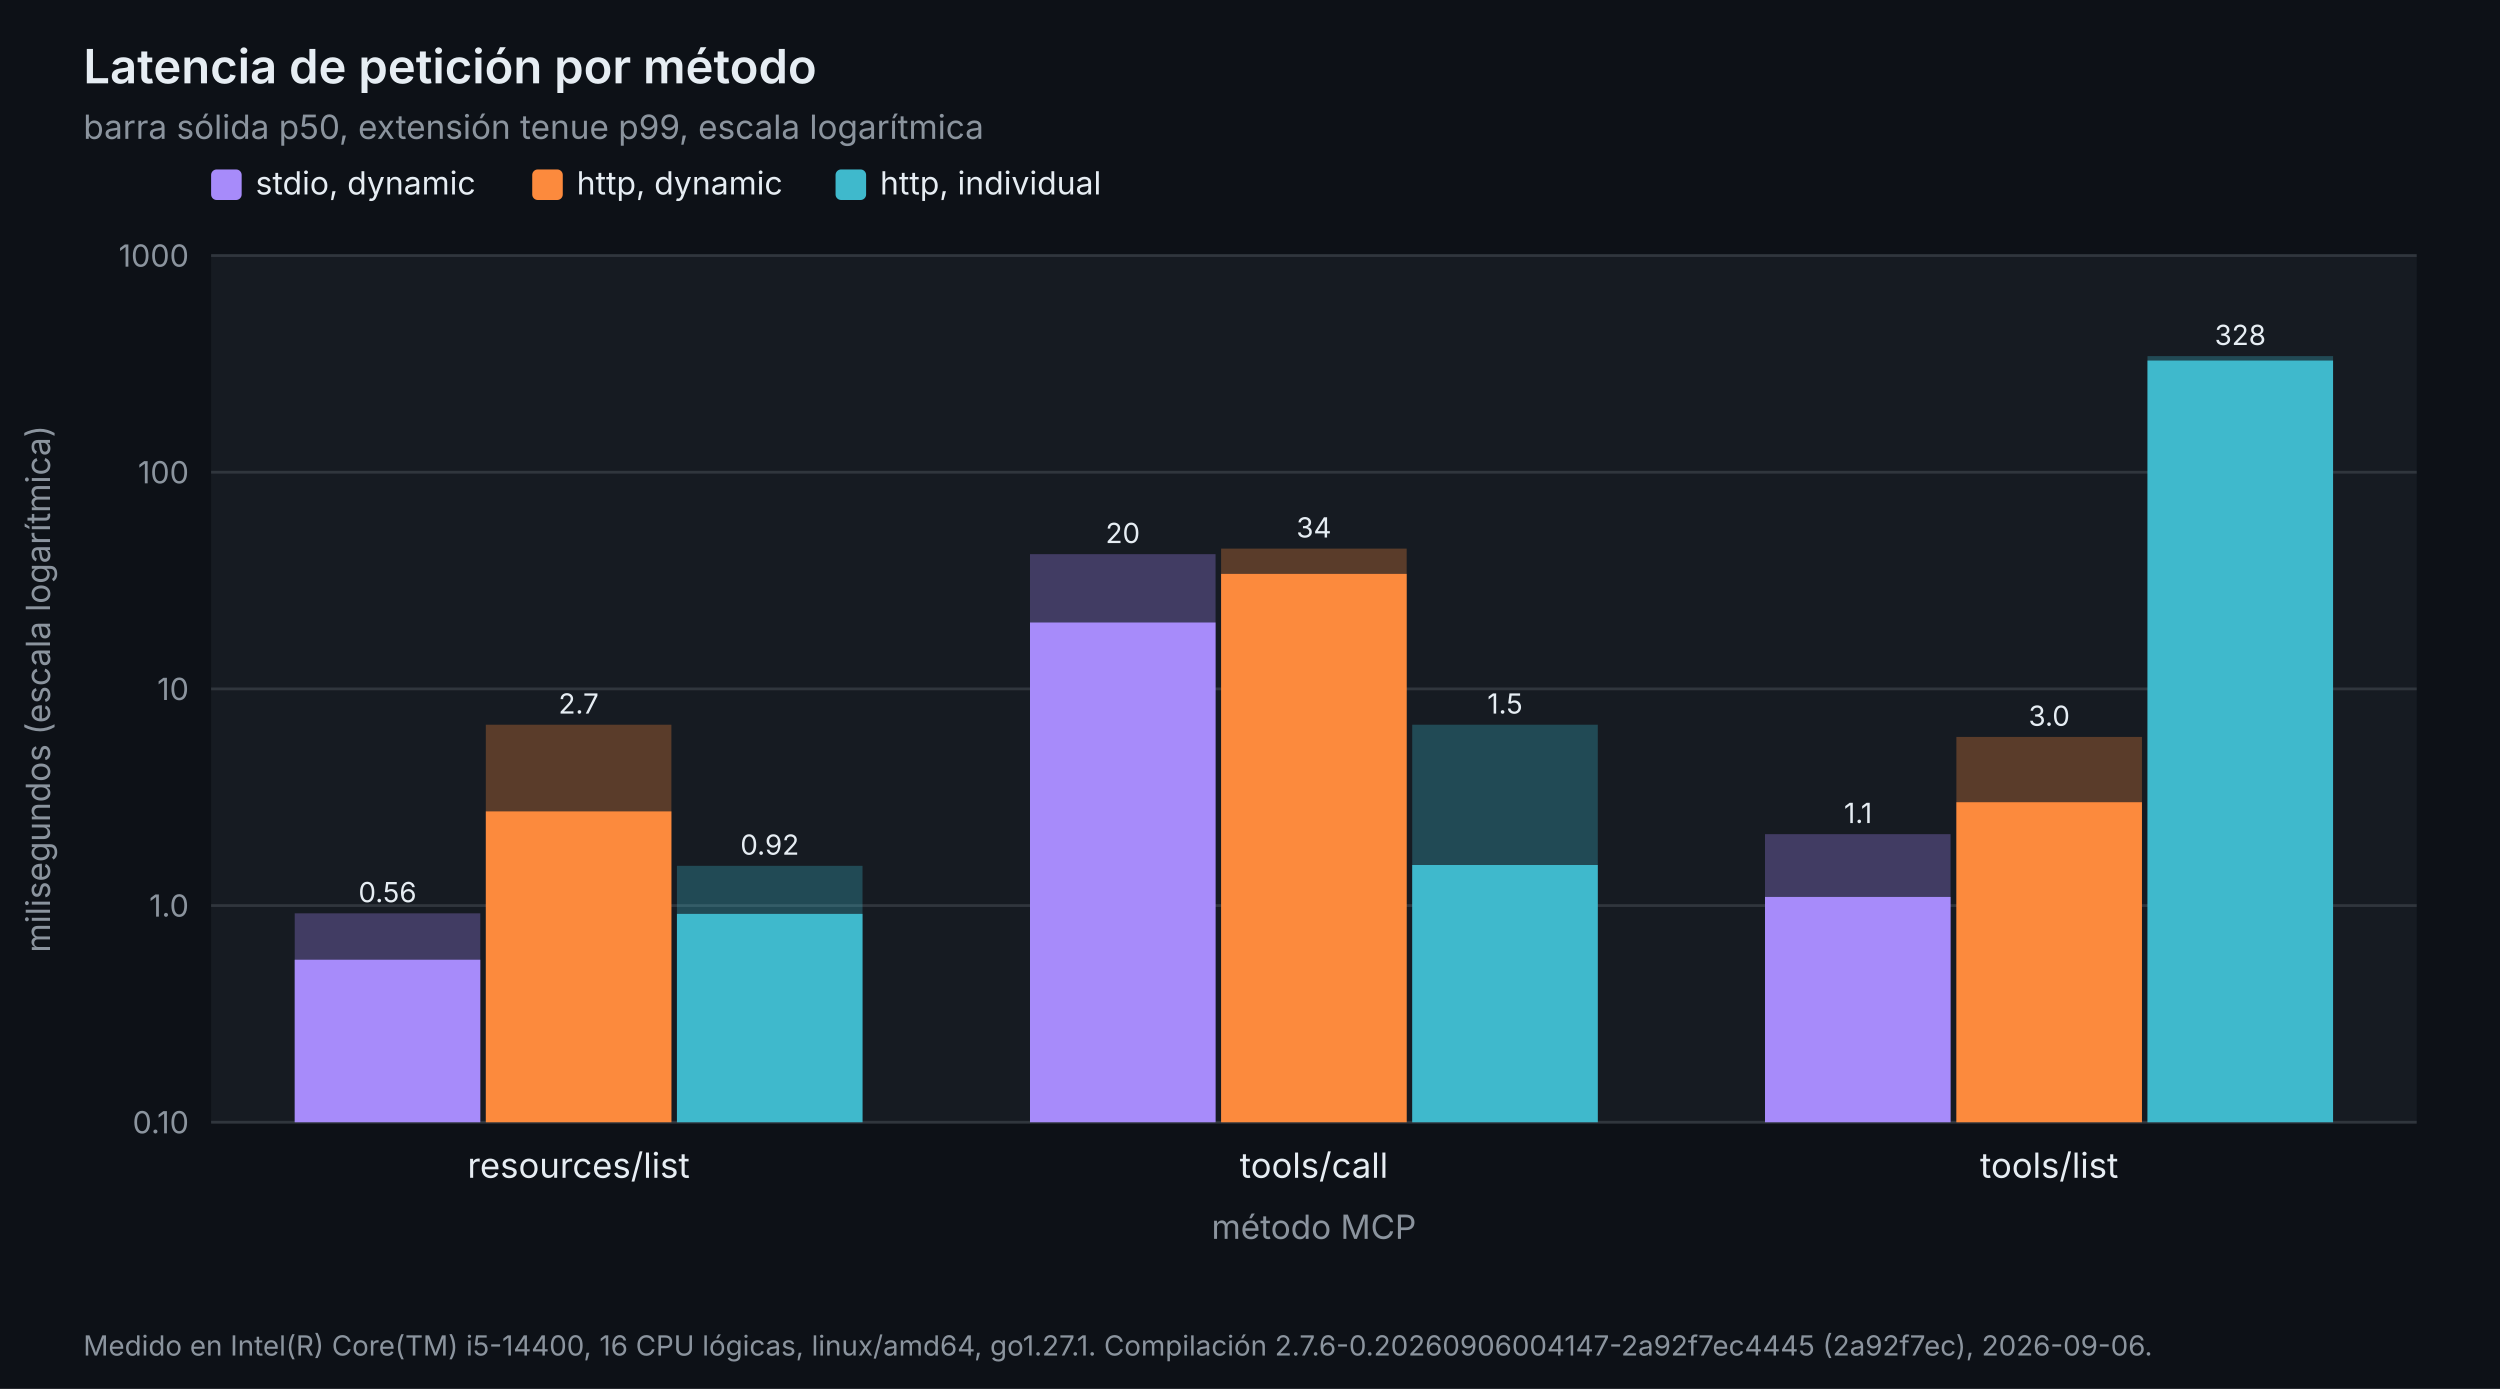
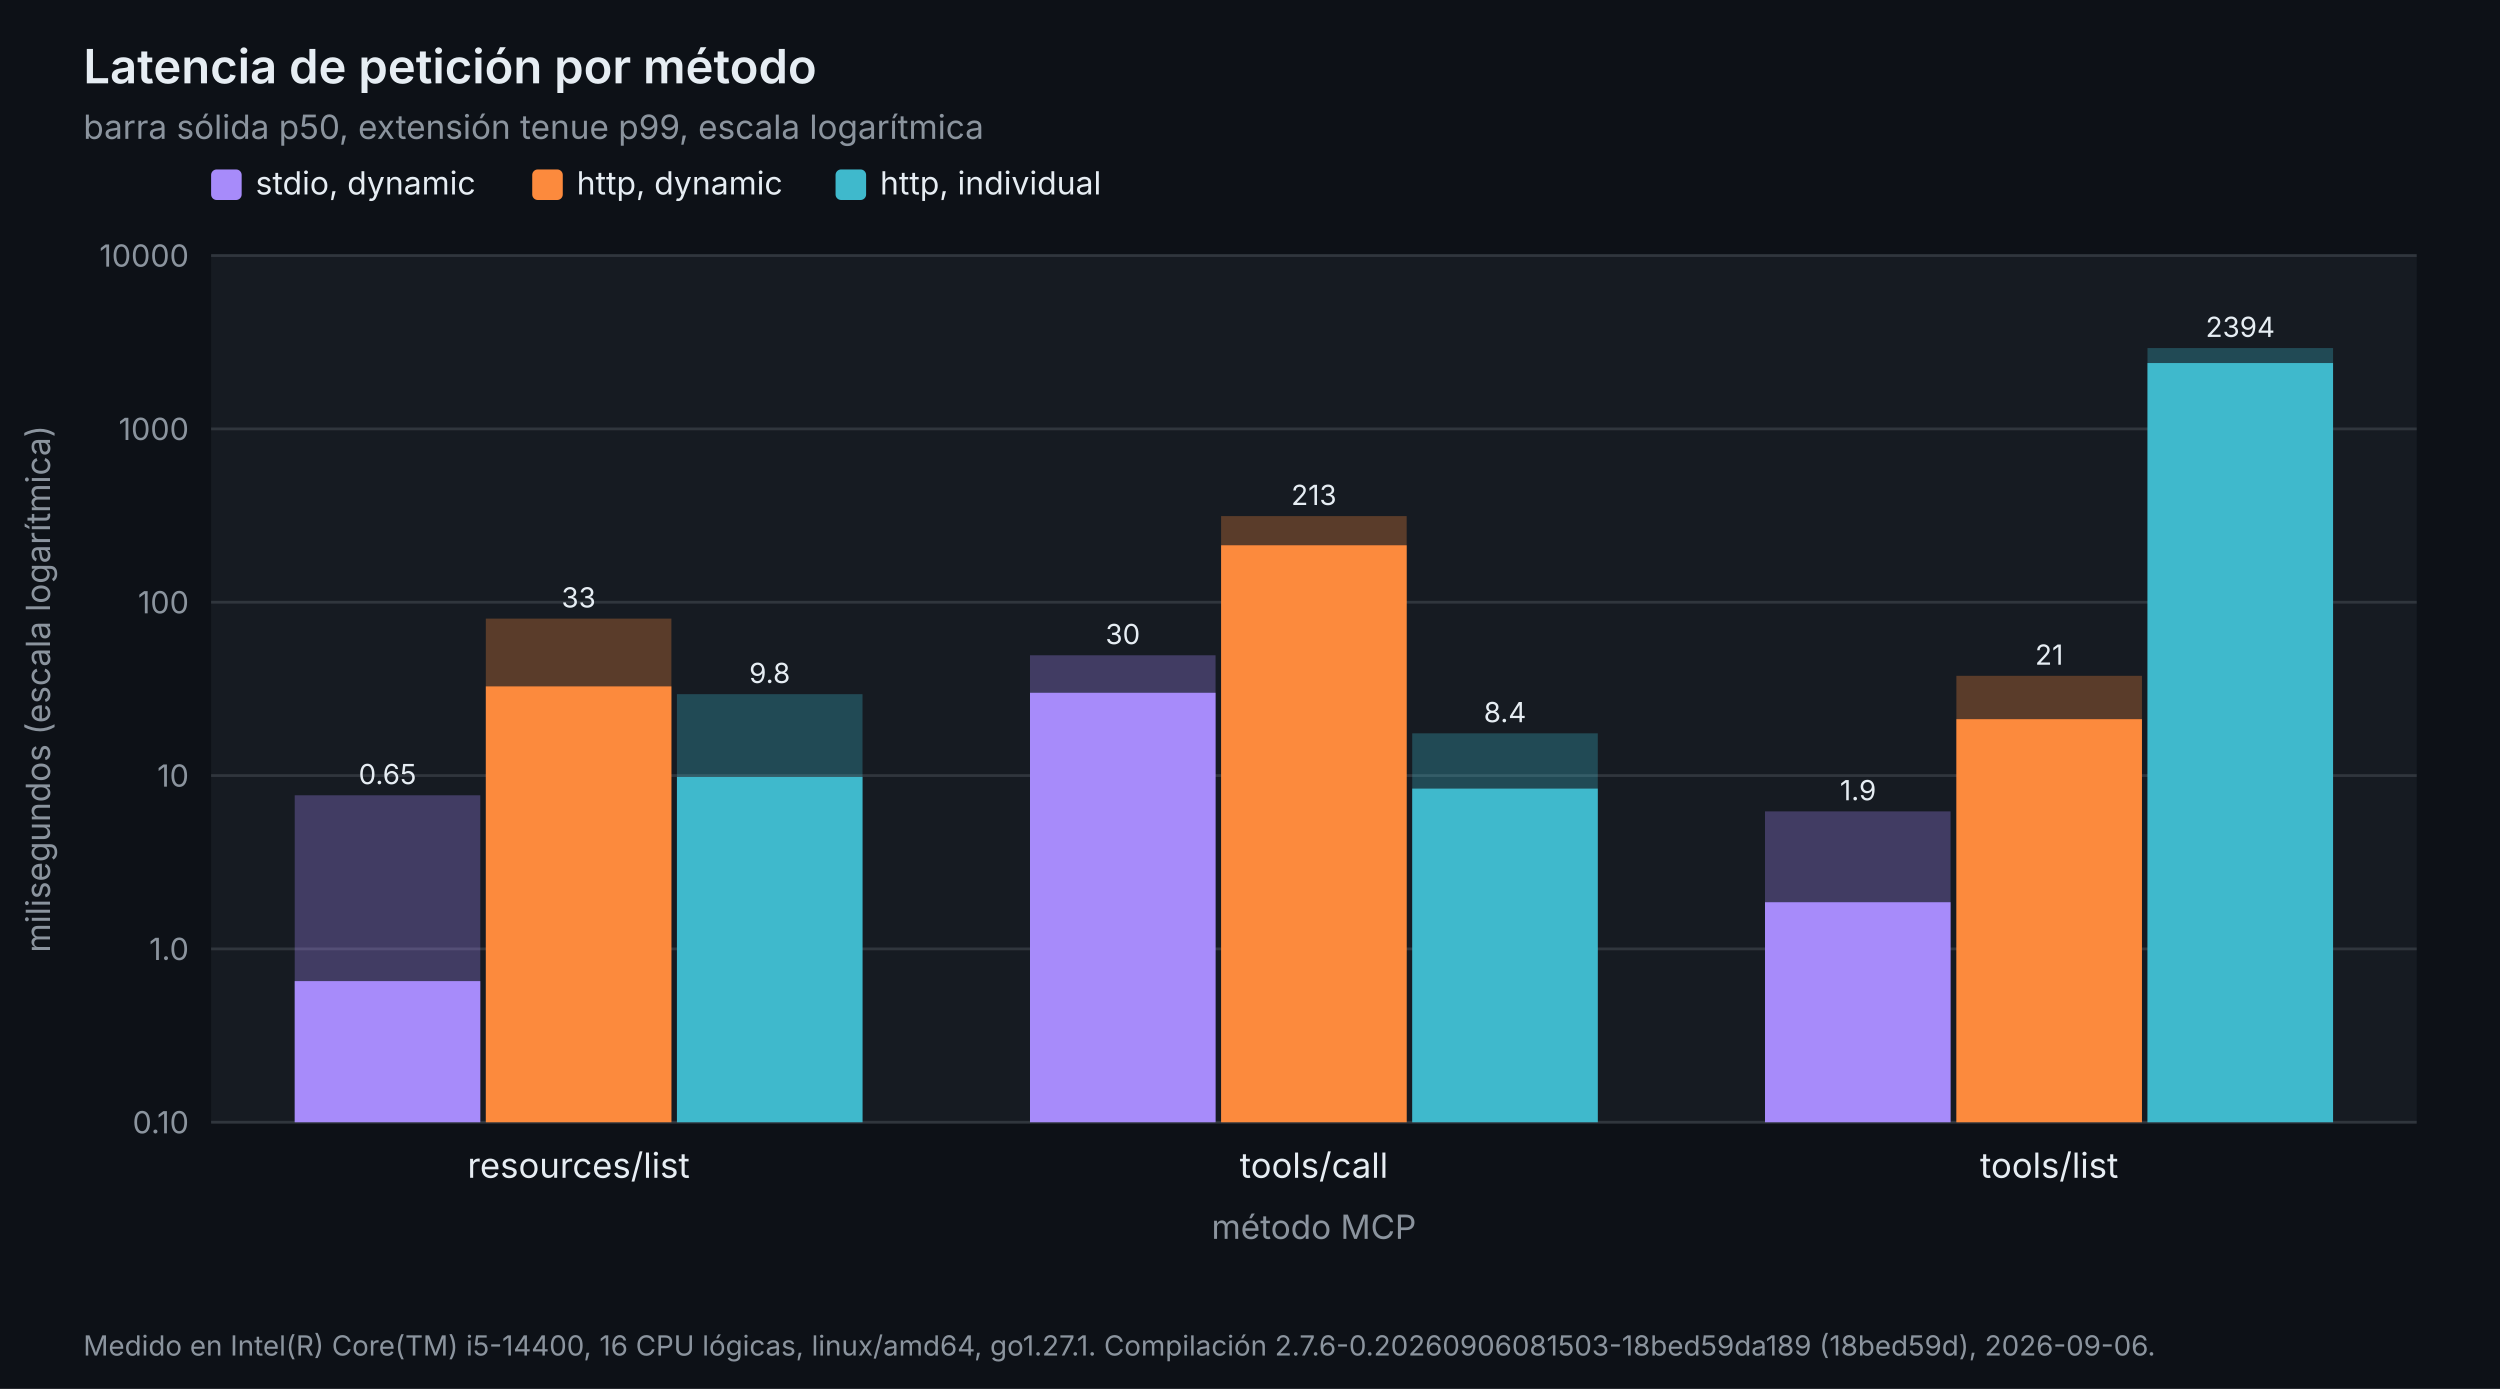
- <svg xmlns="http://www.w3.org/2000/svg" viewBox="0 0 900 500" width="900" height="500" role="img" aria-label="Latencia de petición por método. barra sólida p50, extensión tenue p99, escala logarítmica. Medido en Intel(R) Core(TM) i5-14400, 16 CPU lógicas, linux/amd64, go1.27.1. Compilación 2.7.6-0.20260906004147-2a92f7ec4445 (2a92f7ec), 2026-09-06.">
+ <svg xmlns="http://www.w3.org/2000/svg" viewBox="0 0 900 500" width="900" height="500" role="img" aria-label="Latencia de petición por método. barra sólida p50, extensión tenue p99, escala logarítmica. Medido en Intel(R) Core(TM) i5-14400, 16 CPU lógicas, linux/amd64, go1.27.1. Compilación 2.7.6-0.20260906081503-18bed59da189 (18bed59d), 2026-09-06.">
  <rect width="900" height="500" fill="#0d1117" />
  <text x="30" y="30" font-family="ui-sans-serif,system-ui,-apple-system,Segoe UI,sans-serif" font-size="17" font-weight="600" fill="#e6edf3">Latencia de petición por método</text>
  <text x="30" y="50" font-family="ui-sans-serif,system-ui,-apple-system,Segoe UI,sans-serif" font-size="12" fill="#8b949e">barra sólida p50, extensión tenue p99, escala logarítmica</text>
  <rect x="76" y="92" width="794" height="312" fill="#161b22" />
  <rect x="76.0" y="61.0" width="11" height="11" rx="2" fill="#a78bfa" />
  <text x="92.0" y="70.0" font-family="ui-sans-serif,system-ui,-apple-system,Segoe UI,sans-serif" font-size="11.5" fill="#e6edf3">stdio, dynamic</text>
  <rect x="191.6" y="61.0" width="11" height="11" rx="2" fill="#fc8a3d" />
  <text x="207.6" y="70.0" font-family="ui-sans-serif,system-ui,-apple-system,Segoe UI,sans-serif" font-size="11.5" fill="#e6edf3">http, dynamic</text>
  <rect x="300.8" y="61.0" width="11" height="11" rx="2" fill="#3fb9cc" />
  <text x="316.8" y="70.0" font-family="ui-sans-serif,system-ui,-apple-system,Segoe UI,sans-serif" font-size="11.5" fill="#e6edf3">http, individual</text>
  <line x1="76" y1="404.0" x2="870" y2="404.0" stroke="#30363d" stroke-width="1" />
  <text x="68" y="408.0" font-family="ui-sans-serif,system-ui,-apple-system,Segoe UI,sans-serif" font-size="11" text-anchor="end" fill="#8b949e">0.10</text>
-   <line x1="76" y1="326.0" x2="870" y2="326.0" stroke="#30363d" stroke-width="1" />
-   <text x="68" y="330.0" font-family="ui-sans-serif,system-ui,-apple-system,Segoe UI,sans-serif" font-size="11" text-anchor="end" fill="#8b949e">1.0</text>
-   <line x1="76" y1="248.0" x2="870" y2="248.0" stroke="#30363d" stroke-width="1" />
-   <text x="68" y="252.0" font-family="ui-sans-serif,system-ui,-apple-system,Segoe UI,sans-serif" font-size="11" text-anchor="end" fill="#8b949e">10</text>
-   <line x1="76" y1="170.0" x2="870" y2="170.0" stroke="#30363d" stroke-width="1" />
-   <text x="68" y="174.0" font-family="ui-sans-serif,system-ui,-apple-system,Segoe UI,sans-serif" font-size="11" text-anchor="end" fill="#8b949e">100</text>
+   <line x1="76" y1="341.6" x2="870" y2="341.6" stroke="#30363d" stroke-width="1" />
+   <text x="68" y="345.6" font-family="ui-sans-serif,system-ui,-apple-system,Segoe UI,sans-serif" font-size="11" text-anchor="end" fill="#8b949e">1.0</text>
+   <line x1="76" y1="279.2" x2="870" y2="279.2" stroke="#30363d" stroke-width="1" />
+   <text x="68" y="283.2" font-family="ui-sans-serif,system-ui,-apple-system,Segoe UI,sans-serif" font-size="11" text-anchor="end" fill="#8b949e">10</text>
+   <line x1="76" y1="216.8" x2="870" y2="216.8" stroke="#30363d" stroke-width="1" />
+   <text x="68" y="220.8" font-family="ui-sans-serif,system-ui,-apple-system,Segoe UI,sans-serif" font-size="11" text-anchor="end" fill="#8b949e">100</text>
+   <line x1="76" y1="154.4" x2="870" y2="154.4" stroke="#30363d" stroke-width="1" />
+   <text x="68" y="158.4" font-family="ui-sans-serif,system-ui,-apple-system,Segoe UI,sans-serif" font-size="11" text-anchor="end" fill="#8b949e">1000</text>
  <line x1="76" y1="92.0" x2="870" y2="92.0" stroke="#30363d" stroke-width="1" />
-   <text x="68" y="96.0" font-family="ui-sans-serif,system-ui,-apple-system,Segoe UI,sans-serif" font-size="11" text-anchor="end" fill="#8b949e">1000</text>
+   <text x="68" y="96.0" font-family="ui-sans-serif,system-ui,-apple-system,Segoe UI,sans-serif" font-size="11" text-anchor="end" fill="#8b949e">10000</text>
  <text x="18" y="248.0" font-family="ui-sans-serif,system-ui,-apple-system,Segoe UI,sans-serif" font-size="12" fill="#8b949e" text-anchor="middle" transform="rotate(-90 18 248.0)">milisegundos (escala logarítmica)</text>
  <text x="473.0" y="446" font-family="ui-sans-serif,system-ui,-apple-system,Segoe UI,sans-serif" font-size="12" text-anchor="middle" fill="#8b949e">método MCP</text>
-   <text x="30" y="488" font-family="ui-sans-serif,system-ui,-apple-system,Segoe UI,sans-serif" font-size="10" fill="#8b949e">Medido en Intel(R) Core(TM) i5-14400, 16 CPU lógicas, linux/amd64, go1.27.1. Compilación 2.7.6-0.20260906004147-2a92f7ec4445 (2a92f7ec), 2026-09-06.</text>
-   <rect x="106.1" y="328.8" width="66.8" height="75.2" fill="#a78bfa" fill-opacity="0.3" />
-   <rect x="106.1" y="345.5" width="66.8" height="58.5" fill="#a78bfa" />
-   <text x="139.5" y="324.8" font-family="ui-sans-serif,system-ui,-apple-system,Segoe UI,sans-serif" font-size="10" text-anchor="middle" fill="#e6edf3">0.56</text>
-   <rect x="174.9" y="260.9" width="66.8" height="143.1" fill="#fc8a3d" fill-opacity="0.3" />
-   <rect x="174.9" y="292.1" width="66.8" height="111.9" fill="#fc8a3d" />
-   <text x="208.3" y="256.9" font-family="ui-sans-serif,system-ui,-apple-system,Segoe UI,sans-serif" font-size="10" text-anchor="middle" fill="#e6edf3">2.7</text>
-   <rect x="243.7" y="311.7" width="66.8" height="92.3" fill="#3fb9cc" fill-opacity="0.3" />
-   <rect x="243.7" y="329.0" width="66.8" height="75.0" fill="#3fb9cc" />
-   <text x="277.1" y="307.7" font-family="ui-sans-serif,system-ui,-apple-system,Segoe UI,sans-serif" font-size="10" text-anchor="middle" fill="#e6edf3">0.92</text>
+   <text x="30" y="488" font-family="ui-sans-serif,system-ui,-apple-system,Segoe UI,sans-serif" font-size="10" fill="#8b949e">Medido en Intel(R) Core(TM) i5-14400, 16 CPU lógicas, linux/amd64, go1.27.1. Compilación 2.7.6-0.20260906081503-18bed59da189 (18bed59d), 2026-09-06.</text>
+   <rect x="106.1" y="286.3" width="66.8" height="117.7" fill="#a78bfa" fill-opacity="0.3" />
+   <rect x="106.1" y="353.2" width="66.8" height="50.8" fill="#a78bfa" />
+   <text x="139.5" y="282.3" font-family="ui-sans-serif,system-ui,-apple-system,Segoe UI,sans-serif" font-size="10" text-anchor="middle" fill="#e6edf3">0.65</text>
+   <rect x="174.9" y="222.7" width="66.8" height="181.3" fill="#fc8a3d" fill-opacity="0.3" />
+   <rect x="174.9" y="247.1" width="66.8" height="156.9" fill="#fc8a3d" />
+   <text x="208.3" y="218.7" font-family="ui-sans-serif,system-ui,-apple-system,Segoe UI,sans-serif" font-size="10" text-anchor="middle" fill="#e6edf3">33</text>
+   <rect x="243.7" y="249.9" width="66.8" height="154.1" fill="#3fb9cc" fill-opacity="0.3" />
+   <rect x="243.7" y="279.7" width="66.8" height="124.3" fill="#3fb9cc" />
+   <text x="277.1" y="245.9" font-family="ui-sans-serif,system-ui,-apple-system,Segoe UI,sans-serif" font-size="10" text-anchor="middle" fill="#e6edf3">9.8</text>
  <text x="208.3" y="424" font-family="ui-sans-serif,system-ui,-apple-system,Segoe UI,sans-serif" font-size="12.5" text-anchor="middle" fill="#e6edf3">resources/list</text>
-   <rect x="370.8" y="199.5" width="66.8" height="204.5" fill="#a78bfa" fill-opacity="0.3" />
-   <rect x="370.8" y="224.1" width="66.8" height="179.9" fill="#a78bfa" />
-   <text x="404.2" y="195.5" font-family="ui-sans-serif,system-ui,-apple-system,Segoe UI,sans-serif" font-size="10" text-anchor="middle" fill="#e6edf3">20</text>
-   <rect x="439.6" y="197.5" width="66.8" height="206.5" fill="#fc8a3d" fill-opacity="0.3" />
-   <rect x="439.6" y="206.6" width="66.8" height="197.4" fill="#fc8a3d" />
-   <text x="473.0" y="193.5" font-family="ui-sans-serif,system-ui,-apple-system,Segoe UI,sans-serif" font-size="10" text-anchor="middle" fill="#e6edf3">34</text>
-   <rect x="508.4" y="260.9" width="66.8" height="143.1" fill="#3fb9cc" fill-opacity="0.3" />
-   <rect x="508.4" y="311.4" width="66.8" height="92.6" fill="#3fb9cc" />
-   <text x="541.8" y="256.9" font-family="ui-sans-serif,system-ui,-apple-system,Segoe UI,sans-serif" font-size="10" text-anchor="middle" fill="#e6edf3">1.5</text>
+   <rect x="370.8" y="235.9" width="66.8" height="168.1" fill="#a78bfa" fill-opacity="0.3" />
+   <rect x="370.8" y="249.4" width="66.8" height="154.6" fill="#a78bfa" />
+   <text x="404.2" y="231.9" font-family="ui-sans-serif,system-ui,-apple-system,Segoe UI,sans-serif" font-size="10" text-anchor="middle" fill="#e6edf3">30</text>
+   <rect x="439.6" y="185.8" width="66.8" height="218.2" fill="#fc8a3d" fill-opacity="0.3" />
+   <rect x="439.6" y="196.3" width="66.8" height="207.7" fill="#fc8a3d" />
+   <text x="473.0" y="181.8" font-family="ui-sans-serif,system-ui,-apple-system,Segoe UI,sans-serif" font-size="10" text-anchor="middle" fill="#e6edf3">213</text>
+   <rect x="508.4" y="264.0" width="66.8" height="140.0" fill="#3fb9cc" fill-opacity="0.3" />
+   <rect x="508.4" y="283.9" width="66.8" height="120.1" fill="#3fb9cc" />
+   <text x="541.8" y="260.0" font-family="ui-sans-serif,system-ui,-apple-system,Segoe UI,sans-serif" font-size="10" text-anchor="middle" fill="#e6edf3">8.4</text>
  <text x="473.0" y="424" font-family="ui-sans-serif,system-ui,-apple-system,Segoe UI,sans-serif" font-size="12.5" text-anchor="middle" fill="#e6edf3">tools/call</text>
-   <rect x="635.4" y="300.3" width="66.8" height="103.7" fill="#a78bfa" fill-opacity="0.3" />
-   <rect x="635.4" y="322.9" width="66.8" height="81.1" fill="#a78bfa" />
-   <text x="668.9" y="296.3" font-family="ui-sans-serif,system-ui,-apple-system,Segoe UI,sans-serif" font-size="10" text-anchor="middle" fill="#e6edf3">1.1</text>
-   <rect x="704.3" y="265.3" width="66.8" height="138.7" fill="#fc8a3d" fill-opacity="0.3" />
-   <rect x="704.3" y="288.8" width="66.8" height="115.2" fill="#fc8a3d" />
-   <text x="737.7" y="261.3" font-family="ui-sans-serif,system-ui,-apple-system,Segoe UI,sans-serif" font-size="10" text-anchor="middle" fill="#e6edf3">3.0</text>
-   <rect x="773.1" y="128.2" width="66.8" height="275.8" fill="#3fb9cc" fill-opacity="0.3" />
-   <rect x="773.1" y="129.8" width="66.8" height="274.2" fill="#3fb9cc" />
-   <text x="806.5" y="124.2" font-family="ui-sans-serif,system-ui,-apple-system,Segoe UI,sans-serif" font-size="10" text-anchor="middle" fill="#e6edf3">328</text>
+   <rect x="635.4" y="292.1" width="66.8" height="111.9" fill="#a78bfa" fill-opacity="0.3" />
+   <rect x="635.4" y="324.8" width="66.8" height="79.2" fill="#a78bfa" />
+   <text x="668.9" y="288.1" font-family="ui-sans-serif,system-ui,-apple-system,Segoe UI,sans-serif" font-size="10" text-anchor="middle" fill="#e6edf3">1.9</text>
+   <rect x="704.3" y="243.3" width="66.8" height="160.7" fill="#fc8a3d" fill-opacity="0.3" />
+   <rect x="704.3" y="258.9" width="66.8" height="145.1" fill="#fc8a3d" />
+   <text x="737.7" y="239.3" font-family="ui-sans-serif,system-ui,-apple-system,Segoe UI,sans-serif" font-size="10" text-anchor="middle" fill="#e6edf3">21</text>
+   <rect x="773.1" y="125.3" width="66.8" height="278.7" fill="#3fb9cc" fill-opacity="0.3" />
+   <rect x="773.1" y="130.7" width="66.8" height="273.3" fill="#3fb9cc" />
+   <text x="806.5" y="121.3" font-family="ui-sans-serif,system-ui,-apple-system,Segoe UI,sans-serif" font-size="10" text-anchor="middle" fill="#e6edf3">2394</text>
  <text x="737.7" y="424" font-family="ui-sans-serif,system-ui,-apple-system,Segoe UI,sans-serif" font-size="12.5" text-anchor="middle" fill="#e6edf3">tools/list</text>
</svg>
